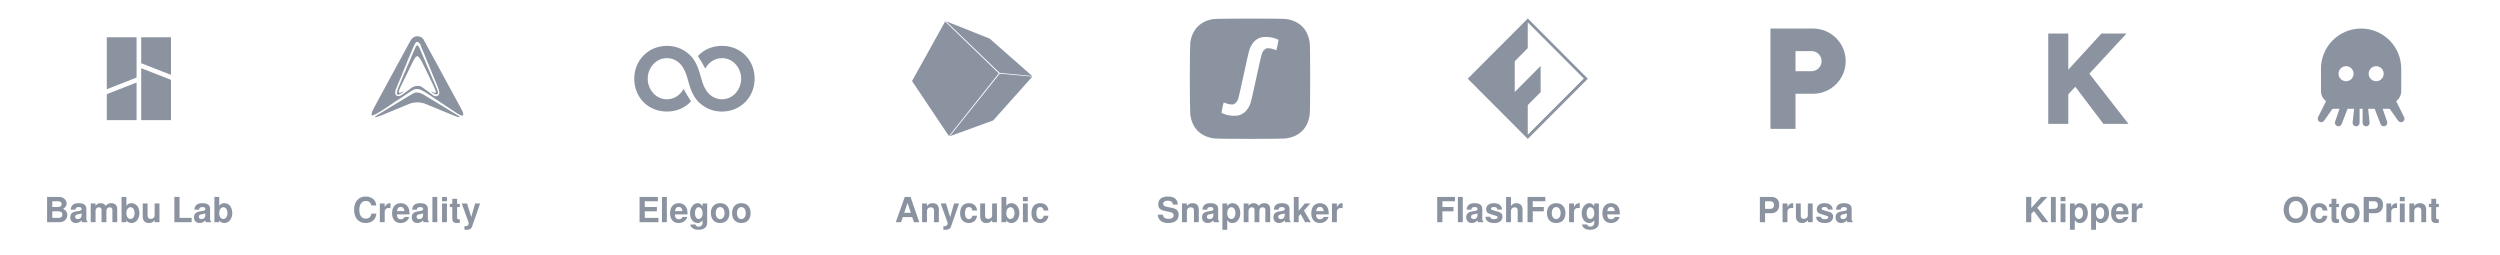
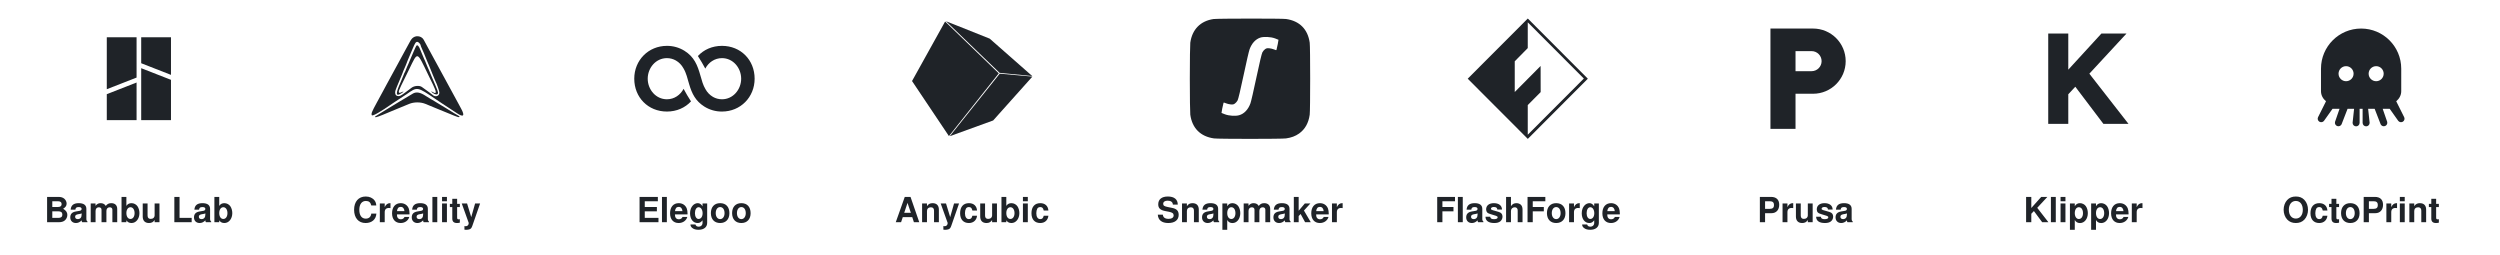
- <svg xmlns="http://www.w3.org/2000/svg" viewBox="0 0 1080 110" width="1080" height="110" color="#8b93a1" fill="#8b93a1" font-family="Segoe UI, Helvetica, Arial, sans-serif" font-size="15" font-weight="600">
+ <svg xmlns="http://www.w3.org/2000/svg" viewBox="0 0 1080 110" width="1080" height="110" color="#1f2328" fill="#1f2328" font-family="Segoe UI, Helvetica, Arial, sans-serif" font-size="15" font-weight="600">
  <svg x="34" y="8" width="52" height="52" viewBox="0 0 90 90" preserveAspectRatio="xMidYMid meet">
    <g fill="currentColor">
      <path fill="none" d="M0 0h90v90H0z" />
      <path d="M46.728 76h22.27L69 45.848l-22.272-8.704zm0-62v19.428L69 42.138 68.998 14zM21 14v38.857l22.271-8.705L43.269 14zm0 61.991h22.269l.002-28.137L21 56.564z" fill="currentColor" />
    </g>
  </svg>
  <text x="60" y="96" text-anchor="middle">Bambu Lab</text>
  <svg x="154" y="8" width="52" height="52" viewBox="0 0 810 810" preserveAspectRatio="xMidYMid meet">
    <g fill="currentColor">
      <defs>
        <clipPath id="cre-5a35a97e45">
          <path d="M 92.832 119 L 728.832 119 L 728.832 705.746 L 92.832 705.746 Z M 92.832 119 " />
        </clipPath>
      </defs>
      <g id="cre-1357357c85">
        <g clip-rule="nonzero" clip-path="url(#cre-5a35a97e45)">
          <path style=" stroke:none;fill-rule:evenodd;fill:currentColor;fill-opacity:1;" d="M 384.031 126.488 C 373.566 133.152 368.066 140.152 356.809 161.148 C 349.047 175.617 341.484 189.449 340.008 191.883 C 338.527 194.316 324.418 220.195 308.652 249.398 C 292.887 278.594 277.762 306.469 275.047 311.336 C 265.312 328.777 216.641 418.031 202.676 444.059 C 194.844 458.66 184.867 477.242 180.512 485.352 C 176.152 493.465 156.488 529.66 136.812 565.793 C 103.043 627.805 98.523 639.051 102.832 650.281 C 106.555 659.984 160.402 629.309 249.992 566.453 C 254.855 563.039 274.102 550.434 292.754 538.441 C 311.41 526.453 330.656 513.859 335.523 510.453 C 410.961 457.691 406.285 456.895 535.715 544.504 C 540.379 547.66 549.176 553.559 555.258 557.613 C 561.344 561.672 570.137 567.57 574.801 570.719 C 579.465 573.875 598.543 586.355 617.199 598.465 C 635.852 610.57 662.719 628.234 676.91 637.711 C 719.727 666.328 730.461 655.211 705.23 608.375 C 698.496 595.867 689.391 579 685 570.887 C 670.836 544.727 548.992 320.723 539.809 303.961 C 534.922 295.039 526.918 280.441 522.027 271.516 C 517.133 262.594 509.379 248.305 504.793 239.762 C 500.215 231.219 492.637 217.281 487.965 208.789 C 475.094 185.426 457.586 153.09 452.703 143.66 C 440.527 120.145 407.125 111.793 384.031 126.488 M 422.758 165.109 C 427.5 169.852 431.383 175.906 431.383 178.566 C 431.383 181.223 434.629 190.285 438.598 198.703 C 447.676 217.941 463.094 254.559 468.641 270.043 C 470.965 276.531 474.832 285.824 477.23 290.691 C 481.73 299.809 488.824 317.062 514.215 380.645 C 522.312 400.926 530.188 419.773 531.711 422.535 C 539.953 437.453 556.402 484.254 557.559 496.07 C 560.086 521.949 530.75 532.395 510.738 512.75 C 507.371 509.445 478.945 488.52 439.906 460.609 C 423.949 449.199 389.469 451.73 371.098 465.66 C 301.746 518.246 295.582 522.223 283.375 522.223 C 268.355 522.223 260.312 514.121 260.312 498.984 C 260.312 488.879 262.441 481.484 271.883 458.809 C 279.047 441.594 296.543 399.703 305.805 377.578 C 311.605 363.719 316.352 351.371 316.352 350.129 C 316.352 348.887 320.336 339.848 325.203 330.039 C 330.066 320.23 334.047 310.906 334.047 309.316 C 334.047 307.723 338.113 296.91 343.086 285.285 C 348.055 273.656 356.812 252.859 362.539 239.074 C 368.266 225.285 374.766 210.02 376.98 205.152 C 379.195 200.285 384.242 188.816 388.195 179.664 C 398.859 154.973 408.543 150.895 422.758 165.109 M 402.441 183.844 C 400.727 185.91 391.414 206.238 381.746 229.027 C 372.086 251.812 361.59 276.336 358.426 283.52 C 355.266 290.707 350.918 301.23 348.77 306.91 C 346.617 312.59 343.746 318.707 342.387 320.504 C 341.027 322.301 337.277 331.449 334.047 340.828 C 330.82 350.211 326.84 359.5 325.203 361.477 C 323.559 363.453 319.703 372.223 316.625 380.969 C 313.547 389.711 304.805 410.805 297.191 427.836 C 261.371 508.02 263 527.844 303.328 502.312 C 319.082 492.332 320.348 487.695 305.293 495.09 C 279.484 507.77 278.145 497.414 299.859 453.051 C 308.629 435.129 333.746 383.812 355.668 339.02 C 413.633 220.59 405.258 218.031 482.23 377.699 C 489.664 393.109 504.488 423.605 515.176 445.469 C 540.059 496.363 539.676 510.879 513.859 495.184 C 499.668 486.551 499.871 491.023 514.133 501.359 C 529.082 512.188 544.965 513.727 547.852 504.625 C 550.793 495.367 548.426 488.949 505.918 390.973 C 500.285 377.992 492.297 358.75 488.16 348.203 C 484.023 337.656 479.5 327.559 478.113 325.762 C 476.727 323.961 472.953 314.816 469.723 305.434 C 466.496 296.055 462.746 286.906 461.387 285.109 C 460.023 283.312 457.16 277.195 455.012 271.516 C 452.863 265.84 447.855 253.895 443.887 244.973 C 439.914 236.051 434.16 222.113 431.098 214.004 C 419.984 184.57 410.297 174.375 402.441 183.844 M 381.238 504.121 C 375.562 507.016 362.289 514.934 351.746 521.723 C 341.203 528.508 328.594 536.105 323.727 538.605 C 318.859 541.105 305.961 548.727 295.066 555.543 C 284.168 562.359 264.258 574.422 250.82 582.355 C 237.387 590.281 221.75 599.77 216.07 603.438 C 210.395 607.105 193.141 617.715 177.727 627.008 C 162.316 636.305 144.398 647.344 137.91 651.531 C 131.422 655.723 125.648 659.445 125.078 659.805 C 124.512 660.16 124.871 661.789 125.879 663.418 C 128.32 667.371 153.859 658.395 217.543 631.188 C 220.789 629.801 228.754 626.48 235.242 623.801 C 241.73 621.125 266.285 610.996 289.809 601.289 C 313.332 591.582 342.527 579.535 354.695 574.52 C 387.129 561.145 431.227 561.113 463.824 574.441 C 475.992 579.414 517.137 596.359 555.258 612.102 C 662.602 656.414 681.543 663.797 687.938 663.797 C 696.051 663.797 695.418 659.039 686.684 654.371 C 674.109 647.652 643.406 629.023 602.449 603.262 C 596.773 599.691 581.133 590.281 567.695 582.355 C 554.262 574.422 534.355 562.359 523.457 555.543 C 512.559 548.727 499.66 541.102 494.797 538.602 C 489.93 536.105 477.98 528.781 468.25 522.324 C 430.188 497.082 405.277 491.871 381.238 504.121 M -107.238 744.617 C -159.594 768.992 -159.871 846.434 -107.699 872.488 C -95.562 878.551 -90.324 879.105 -45.371 879.105 L 3.711 879.105 L 3.711 852.562 L -37.977 852.562 C -101.062 852.562 -120.168 842.336 -120.168 808.562 C -120.168 774.273 -101.832 764.078 -40.172 764.078 L 3.711 764.078 L 3.711 737.531 L -44.219 737.559 C -88.492 737.586 -93.297 738.125 -107.238 744.617 M 21.406 808.316 L 21.406 879.105 L 45.004 879.105 L 45.004 764.078 L 86.086 764.078 C 130.473 764.078 136.434 765.98 136.434 780.148 C 136.434 791.617 130.625 793.352 89.352 794.223 L 50.027 795.043 L 90.621 837.078 L 131.211 879.105 L 148.57 879.105 C 170.578 879.105 170.707 879.598 140.598 849.348 L 115.273 823.902 L 126.773 822.066 C 165.078 815.938 176.703 764.027 144.055 744.895 C 131.875 737.758 129.816 737.531 76.449 737.531 L 21.406 737.531 L 21.406 808.316 M 217.543 744.676 C 164.938 769.961 164.723 844.062 217.176 871.984 C 229.715 878.66 233.504 879.105 277.875 879.105 L 325.203 879.105 L 325.203 852.562 L 284.988 852.562 C 233.973 852.562 207.223 842.988 207.223 824.738 C 207.223 823.816 233.766 823.066 266.211 823.066 L 325.203 823.066 L 325.203 793.574 L 206.68 793.574 L 212.254 783.984 C 221.91 767.398 232.516 764.379 281.699 764.219 L 325.203 764.078 L 325.203 737.531 L 278.746 737.559 C 235.785 737.586 231.184 738.121 217.543 744.676 M 397.5 773.656 C 386.285 793.531 373.934 815.766 370.047 823.066 C 366.156 830.363 361.918 837.668 360.625 839.289 C 357.574 843.113 339.945 875.855 339.945 877.699 C 339.945 883.273 369.871 878.48 372.602 872.469 C 374.262 868.816 380.711 857.203 386.934 846.664 C 393.156 836.117 402.688 819.129 408.117 808.918 C 417.062 792.074 418.348 790.836 421.879 795.645 C 426.703 802.207 452.027 848.438 452.027 850.68 C 452.027 851.578 442.039 852.699 429.828 853.176 L 407.633 854.035 L 392.703 879.105 L 498.996 879.105 L 488.359 859.195 C 482.512 848.246 474.02 832.652 469.492 824.539 C 464.969 816.43 457.223 802.492 452.285 793.574 C 416.27 728.504 421.824 730.523 397.5 773.656 M 511.016 801.766 C 511.016 886.473 504.961 879.105 574.598 879.105 L 628.996 879.105 L 628.996 852.562 L 540.512 852.562 L 540.512 737.531 L 511.016 737.531 L 511.016 801.766 M 643.742 808.316 L 643.742 879.105 L 670.289 879.105 L 670.289 737.531 L 643.742 737.531 L 643.742 808.316 M 685.035 750.805 L 685.035 764.078 L 741.074 764.078 L 741.074 879.105 L 767.617 879.105 L 767.617 764.078 L 822.227 764.078 L 846.535 793.582 L 870.848 823.094 L 870.848 879.105 L 897.395 879.105 L 897.395 850.734 C 897.395 824.082 897.887 821.789 905.508 812.781 C 909.969 807.508 917.258 798.703 921.703 793.219 C 926.152 787.734 937.766 773.57 947.512 761.742 C 968.969 735.703 968.91 737.488 948.273 737.727 L 931.312 737.918 L 914.215 759.109 C 904.812 770.762 894.312 784.094 890.887 788.734 L 884.66 797.164 L 874.859 785.781 C 869.465 779.52 858.723 766.137 850.988 756.039 L 836.93 737.68 L 760.984 737.602 L 685.035 737.531 L 685.035 750.805 " />
        </g>
      </g>
    </g>
  </svg>
  <text x="180" y="96" text-anchor="middle">Creality</text>
  <svg x="274" y="8" width="52" height="52" viewBox="0 0 24 24" preserveAspectRatio="xMidYMid meet">
    <g fill="currentColor">
      <path fill="currentColor" d="M12.686 7.479q.81 1.244 1.476 2.505c.64-1.217 1.849-2.086 3.328-2.086c2.217 0 3.826 1.954 3.826 4.102s-1.609 4.102-3.826 4.102c-.656 0-1.26-.171-1.784-.467l-.001-.001a4 4 0 0 1-1.509-1.553c-.484-.804-.725-1.706-.991-2.657c-.598-2.134-1.252-3.773-3.194-4.988a6.56 6.56 0 0 0-3.501-.985C2.815 5.451 0 8.323 0 12c0 3.727 2.761 6.549 6.51 6.549c1.955 0 3.639-.766 4.805-2.027a31 31 0 0 1-1.477-2.505c-.641 1.217-1.849 2.085-3.328 2.085c-2.218 0-3.827-1.953-3.827-4.102S4.292 7.898 6.51 7.898c.655 0 1.26.171 1.783.469h.001c.635.36 1.154.904 1.509 1.553c.574.951.807 2.041 1.144 3.188c.555 1.89 1.285 3.339 3.002 4.432a6.55 6.55 0 0 0 3.541 1.009c3.694 0 6.51-2.872 6.51-6.549c0-3.727-2.76-6.549-6.51-6.549c-1.954 0-3.64.766-4.804 2.028" />
    </g>
  </svg>
  <text x="300" y="96" text-anchor="middle">Elegoo</text>
  <svg x="394" y="8" width="52" height="52" viewBox="0 0 24 24" preserveAspectRatio="xMidYMid meet">
    <g fill="currentColor">
      <path fill="currentColor" d="m6.762 0.534 8.728 3.481 8.469 7.449 -6.494 -0.631L6.762 0.534Zm10.72 10.463 6.518 0.581 -7.826 8.749 -8.649 3.139 9.957 -12.469ZM6.592 0.601l10.699 10.331L7.355 23.44 0 12.465 6.592 0.601Z" />
    </g>
  </svg>
  <text x="420" y="96" text-anchor="middle">Anycubic</text>
  <svg x="514" y="8" width="52" height="52" viewBox="0 0 256 256" preserveAspectRatio="xMidYMid meet">
    <g fill="currentColor">
      <g transform="translate(0,256) scale(0.1,-0.1)" fill="currentColor" stroke="none">
        <path d="M505 2549 c-278 -40 -455 -220 -495 -504 -5 -40 -10 -368 -10 -765 0 -397 5 -725 10 -765 40 -288 217 -465 505 -505 92 -13 1438 -13 1530 0 114 16 201 49 279 104 127 91 201 223 226 401 13 92 13 1438 0 1530 -40 288 -217 465 -505 505 -86 12 -1455 11 -1540 -1z m1308 -412 c38 -14 70 -27 73 -29 3 -4 -29 -166 -42 -210 -4 -15 -9 -15 -51 4 -25 11 -71 22 -102 25 -47 4 -61 1 -90 -19 -19 -12 -45 -43 -58 -68 -15 -30 -59 -214 -127 -535 -57 -269 -114 -517 -127 -550 -48 -131 -133 -221 -238 -251 -78 -23 -214 -15 -304 19 -38 14 -70 27 -73 29 -3 4 29 166 42 210 4 15 9 15 51 -4 25 -11 71 -22 102 -25 47 -4 61 -1 90 19 19 12 45 43 58 68 15 30 59 214 127 535 57 270 114 517 127 550 46 126 124 212 223 247 74 27 226 20 319 -15z" />
      </g>
    </g>
  </svg>
  <text x="540" y="96" text-anchor="middle">Snapmaker</text>
  <svg x="634" y="8" width="52" height="52" viewBox="0 0 24 24" preserveAspectRatio="xMidYMid meet">
    <g fill="currentColor">
      <path d="m0.025 12 11.98 -12 11.97 12 -11.97 12Zm14.544 2.672 -2.574 2.584v5.916L23.177 11.97 11.995 0.76v5.136L9.402 8.53v6.123l5.157 -5.196Z" fill="currentColor" stroke-width="1" />
    </g>
  </svg>
  <text x="660" y="96" text-anchor="middle">FlashForge</text>
  <svg x="754" y="8" width="52" height="52" viewBox="0 0 24 24" preserveAspectRatio="xMidYMid meet">
    <g fill="currentColor">
      <path fill-rule="evenodd" d="M5 2h8.5a6.5 6.5 0 0 1 0 13H10v7H5Zm5 4.5v4h3.2a2 2 0 0 0 0-4Z" />
    </g>
  </svg>
  <text x="780" y="96" text-anchor="middle">Prusa</text>
  <svg x="874" y="8" width="52" height="52" viewBox="0 0 24 24" preserveAspectRatio="xMidYMid meet">
    <g fill="currentColor">
      <path d="M5 3h4v7.2L15.6 3H20.6l-7.4 8 7.8 10H16l-5.6-7.4L9 15.1V21H5z" />
    </g>
  </svg>
  <text x="900" y="96" text-anchor="middle">Klipper</text>
  <svg x="994" y="8" width="52" height="52" viewBox="0 0 24 24" preserveAspectRatio="xMidYMid meet">
    <g fill="currentColor">
      <path d="M12 2a8 8 0 0 0-8 8v4.5c0 .8.4 1.5 1 2l-1.6 3.2a.7.7 0 0 0 1.2.7L6.3 18h1.4l-.9 2.6a.7.7 0 0 0 1.3.5L9.3 18h1.3l-.3 2.8a.7.7 0 0 0 1.4 0V18h.6v2.8a.7.7 0 0 0 1.4 0l-.3-2.8h1.3l1.2 3.1a.7.7 0 0 0 1.3-.5l-.9-2.6h1.4l1.7 2.4a.7.7 0 0 0 1.2-.7L19 16.5c.6-.5 1-1.2 1-2V10a8 8 0 0 0-8-8Zm-3 7.5a1.5 1.5 0 1 1 0 3 1.5 1.5 0 0 1 0-3Zm6 0a1.5 1.5 0 1 1 0 3 1.5 1.5 0 0 1 0-3Z" />
    </g>
  </svg>
  <text x="1020" y="96" text-anchor="middle">OctoPrint</text>
</svg>
